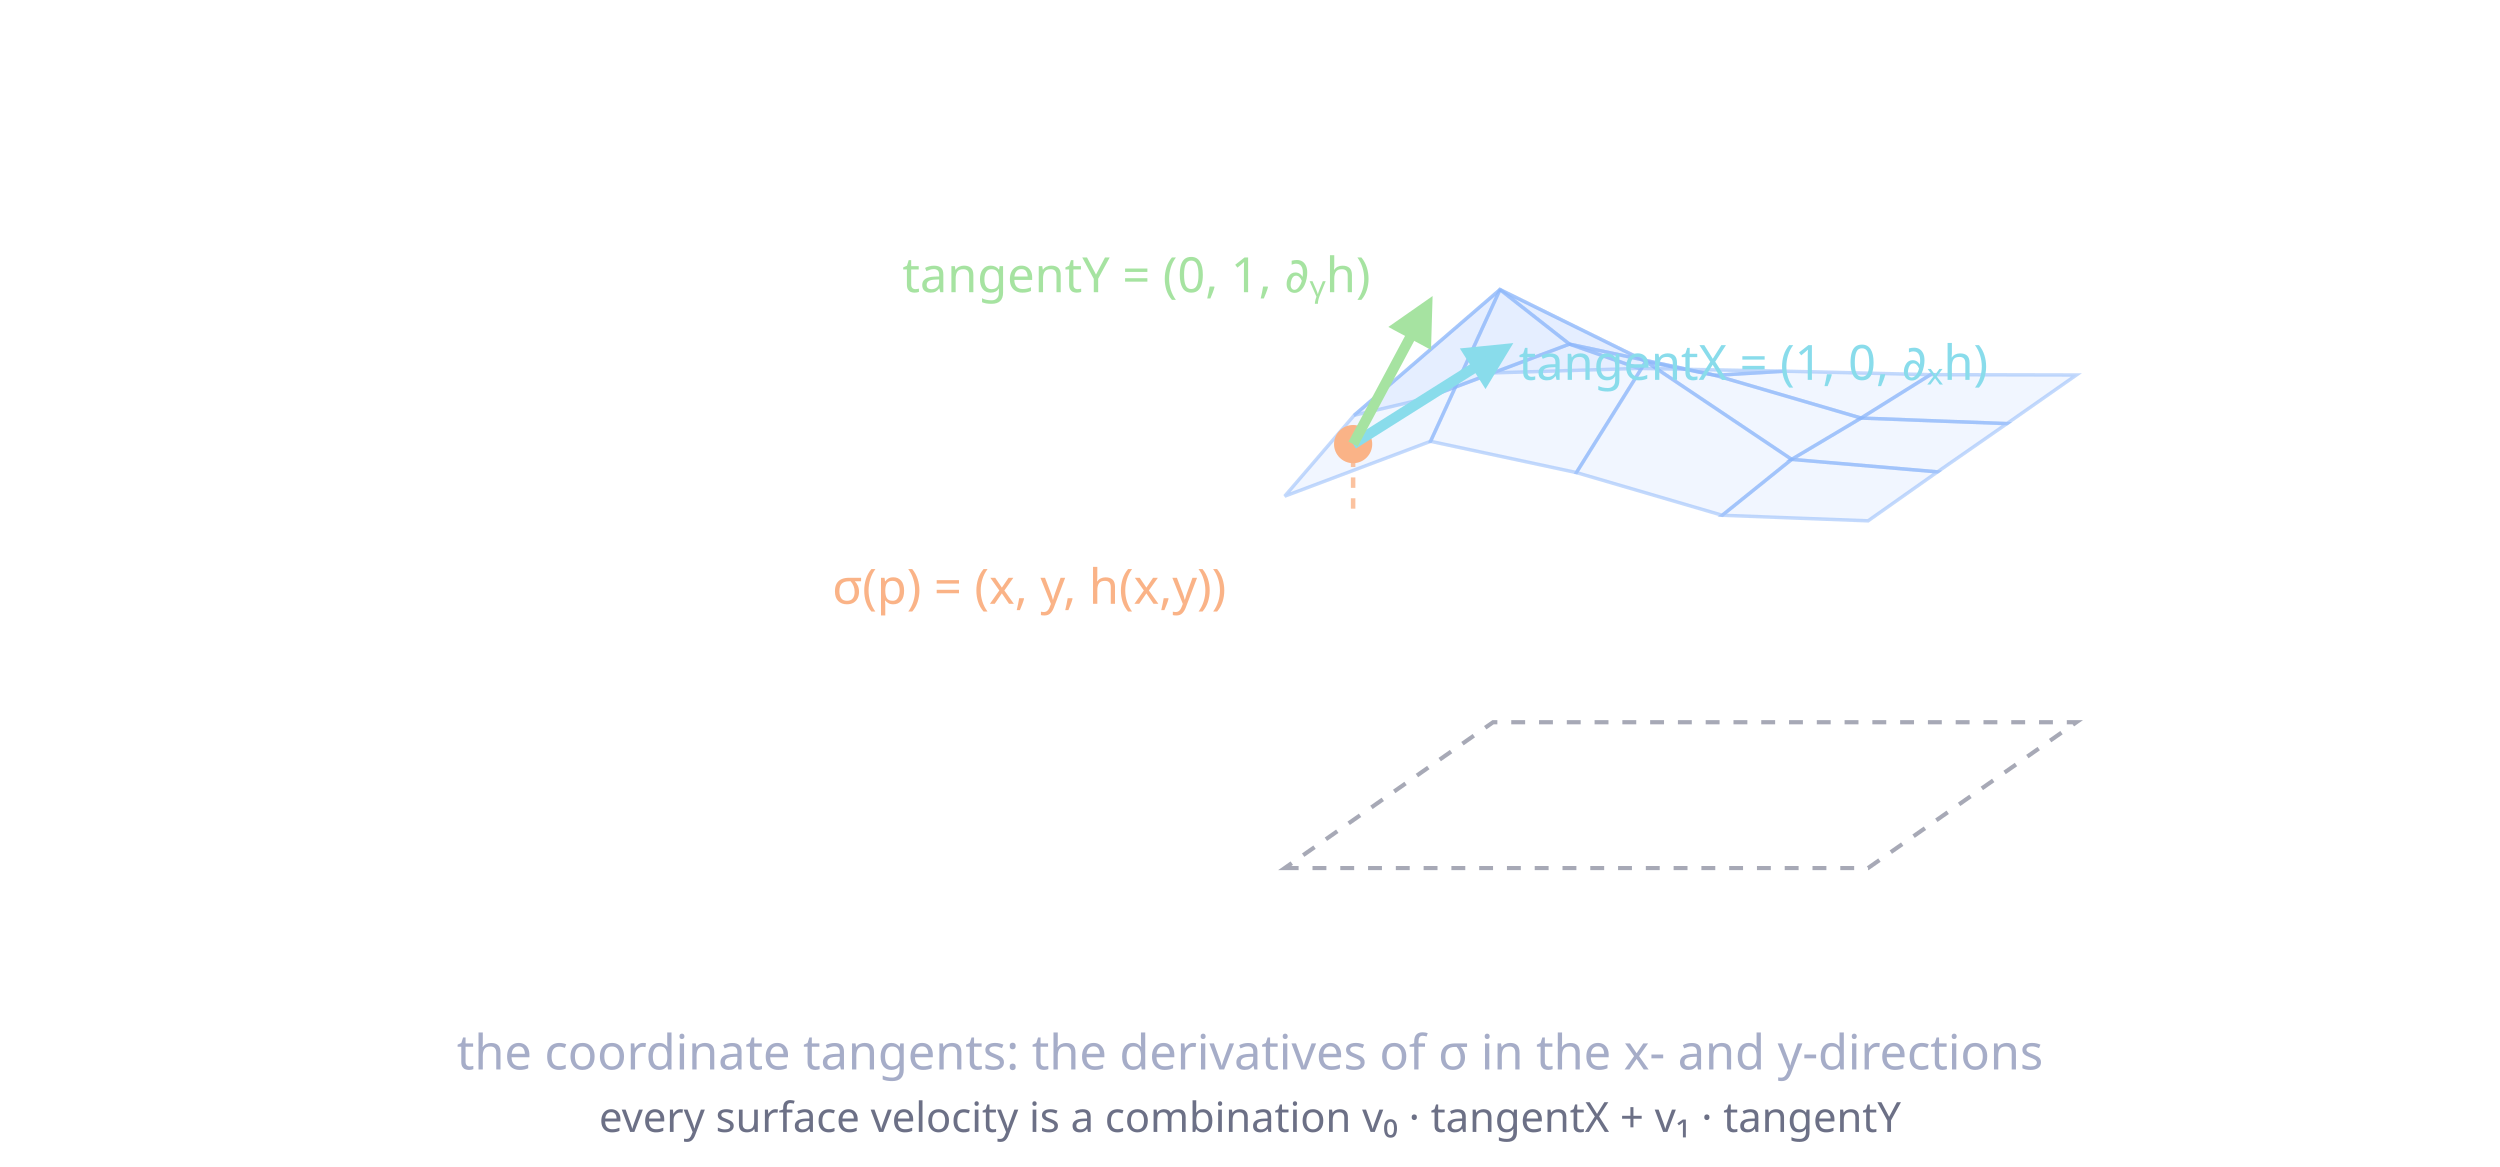
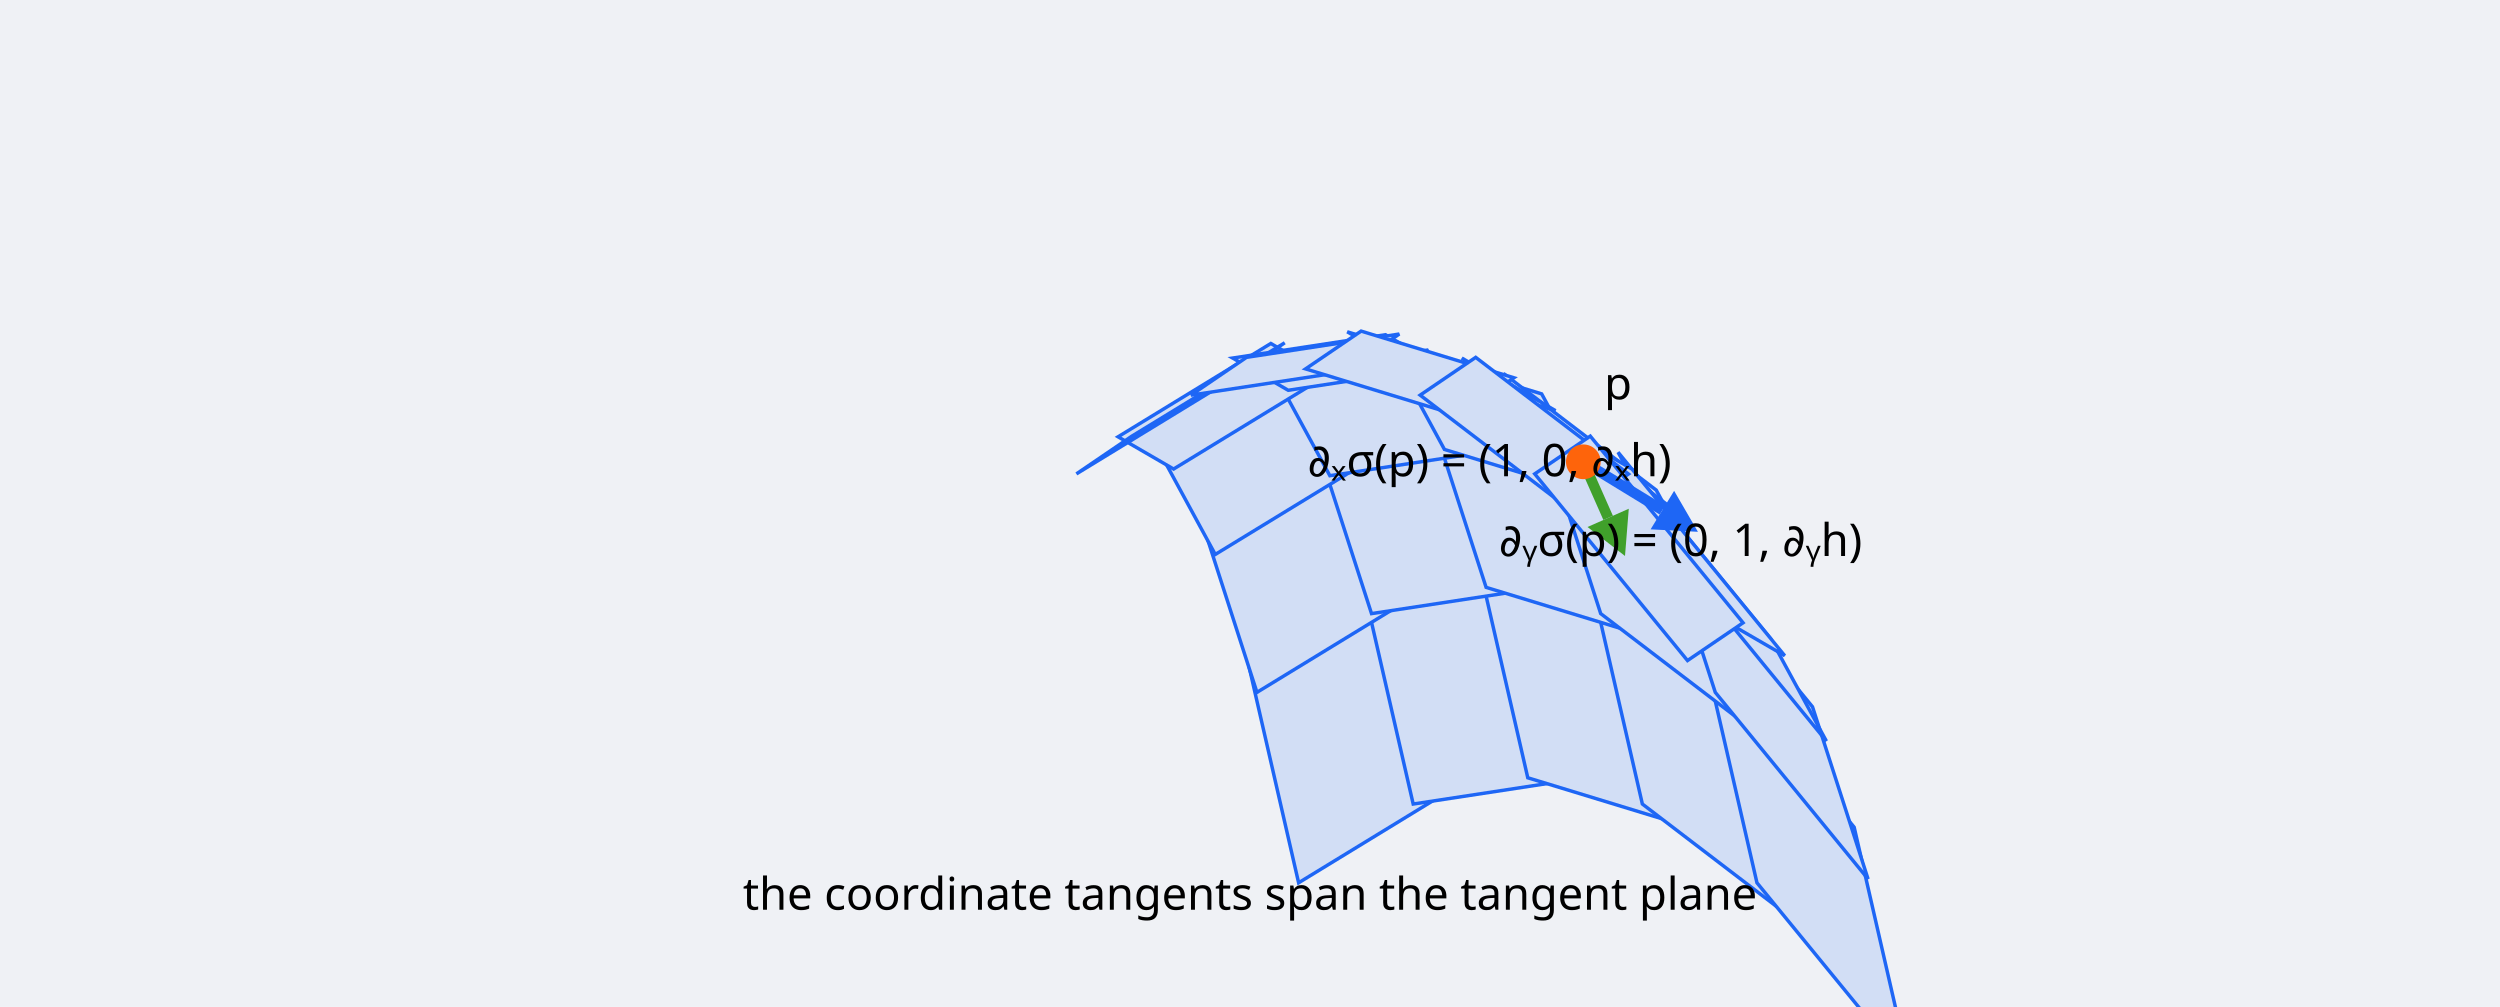
- <svg xmlns="http://www.w3.org/2000/svg" viewBox="0 0 720 336" font-family="sans-serif" font-size="14">
-   <polygon points="370.0,250.0 538.0,250.0 598.0,208.0 430.0,208.0" fill="none" stroke="#6c7086" stroke-width="1.2" stroke-dasharray="4 4" opacity="0.6" />
-   <polygon points="430.0,107.4 472.0,106.1 452.0,99.1 410.0,114.9" fill="#89b4fa" fill-opacity="0.12" stroke="#89b4fa" stroke-width="1" stroke-opacity="0.5" />
-   <polygon points="472.0,106.1 514.0,106.9 494.0,108.1 452.0,99.1" fill="#89b4fa" fill-opacity="0.12" stroke="#89b4fa" stroke-width="1" stroke-opacity="0.5" />
-   <polygon points="514.0,106.9 556.0,107.9 536.0,120.4 494.0,108.1" fill="#89b4fa" fill-opacity="0.12" stroke="#89b4fa" stroke-width="1" stroke-opacity="0.5" />
-   <polygon points="556.0,107.9 598.0,108.0 578.0,122.0 536.0,120.4" fill="#89b4fa" fill-opacity="0.12" stroke="#89b4fa" stroke-width="1" stroke-opacity="0.5" />
-   <polygon points="410.0,114.9 452.0,99.1 432.0,83.4 390.0,119.6" fill="#89b4fa" fill-opacity="0.12" stroke="#89b4fa" stroke-width="1" stroke-opacity="0.5" />
-   <polygon points="452.0,99.1 494.0,108.1 474.0,104.1 432.0,83.4" fill="#89b4fa" fill-opacity="0.12" stroke="#89b4fa" stroke-width="1" stroke-opacity="0.5" />
-   <polygon points="494.0,108.1 536.0,120.4 516.0,132.3 474.0,104.1" fill="#89b4fa" fill-opacity="0.12" stroke="#89b4fa" stroke-width="1" stroke-opacity="0.5" />
-   <polygon points="536.0,120.4 578.0,122.0 558.0,135.9 516.0,132.3" fill="#89b4fa" fill-opacity="0.12" stroke="#89b4fa" stroke-width="1" stroke-opacity="0.5" />
-   <polygon points="390.0,119.6 432.0,83.4 412.0,127.1 370.0,142.9" fill="#89b4fa" fill-opacity="0.12" stroke="#89b4fa" stroke-width="1" stroke-opacity="0.5" />
-   <polygon points="432.0,83.4 474.0,104.1 454.0,136.1 412.0,127.1" fill="#89b4fa" fill-opacity="0.12" stroke="#89b4fa" stroke-width="1" stroke-opacity="0.5" />
-   <polygon points="474.0,104.1 516.0,132.3 496.0,148.4 454.0,136.1" fill="#89b4fa" fill-opacity="0.12" stroke="#89b4fa" stroke-width="1" stroke-opacity="0.5" />
-   <polygon points="516.0,132.3 558.0,135.9 538.0,150.0 496.0,148.4" fill="#89b4fa" fill-opacity="0.12" stroke="#89b4fa" stroke-width="1" stroke-opacity="0.5" />
-   <line x1="389.7" y1="146.5" x2="389.7" y2="127.9" stroke="#fab387" stroke-width="1.3" stroke-dasharray="3 3" opacity="0.8" />
-   <circle cx="389.7" cy="127.9" r="5.5" fill="#fab387" />
-   <text x="239.7" y="173.9" fill="#fab387">σ(p) = (x, y, h(x,y))</text>
-   <g stroke="#89dceb" stroke-width="3" fill="#89dceb">
-     <line x1="389.7" y1="127.9" x2="425.4" y2="105.4" />
-     <polygon points="433.0,100.6 423.0,101.6 427.8,109.2" />
-   </g>
-   <text x="437.4" y="109.405" fill="#89dceb">tangentX = (1, 0, ∂ₓh)</text>
-   <g stroke="#a6e3a1" stroke-width="3" fill="#a6e3a1">
-     <line x1="389.7" y1="127.9" x2="406.7" y2="96.1" />
-     <polygon points="411.0,88.2 402.7,94.0 410.7,98.3" />
-   </g>
-   <text x="394.7" y="84.147" fill="#a6e3a1" text-anchor="end">tangentY = (0, 1, ∂ᵧh)</text>
-   <text x="360" y="308" text-anchor="middle" fill="#a6adc8">the coordinate tangents: the derivatives of σ in the x- and y-directions</text>
-   <text x="360" y="326" text-anchor="middle" fill="#6c7086" font-size="12">every surface velocity is a combination v₀ · tangentX + v₁ · tangentY</text>
+ <svg xmlns="http://www.w3.org/2000/svg" viewBox="0 0 720 290" font-family="sans-serif">
+   <rect x="0" y="0" width="720" height="290" fill="#eff1f5" />
+   <polygon points="358,184.48 402,157.6 418,227.36 374,254.24" fill="rgb(210,222,245)" stroke="rgb(30,102,245)" stroke-width="1" />
+   <polygon points="391,161.8 435,155.08 451,224.84 407,231.56" fill="rgb(210,222,245)" stroke="rgb(30,102,245)" stroke-width="1" />
+   <polygon points="424,154.24 468,167.68 484,237.44 440,224" fill="rgb(210,222,245)" stroke="rgb(30,102,245)" stroke-width="1" />
+   <polygon points="457,161.8 501,195.4 517,265.16 473,231.56" fill="rgb(210,222,245)" stroke="rgb(30,102,245)" stroke-width="1" />
+   <polygon points="490,184.48 534,238.24 550,308 506,254.24" fill="rgb(210,222,245)" stroke="rgb(30,102,245)" stroke-width="1" />
+   <polygon points="346,149.8 390,122.92 406,172.52 362,199.4" fill="rgb(210,222,245)" stroke="rgb(30,102,245)" stroke-width="1" />
+   <polygon points="379,127.12 423,120.4 439,170 395,176.72" fill="rgb(210,222,245)" stroke="rgb(30,102,245)" stroke-width="1" />
+   <polygon points="412,119.56 456,133 472,182.6 428,169.16" fill="rgb(210,222,245)" stroke="rgb(30,102,245)" stroke-width="1" />
+   <polygon points="445,127.12 489,160.72 505,210.32 461,176.72" fill="rgb(210,222,245)" stroke="rgb(30,102,245)" stroke-width="1" />
+   <polygon points="478,149.8 522,203.56 538,253.16 494,199.4" fill="rgb(210,222,245)" stroke="rgb(30,102,245)" stroke-width="1" />
+   <polygon points="334,130.24 378,103.36 394,132.8 350,159.68" fill="rgb(210,222,245)" stroke="rgb(30,102,245)" stroke-width="1" />
+   <polygon points="367,107.56 411,100.84 427,130.28 383,137" fill="rgb(210,222,245)" stroke="rgb(30,102,245)" stroke-width="1" />
+   <polygon points="400,100 444,113.44 460,142.88 416,129.44" fill="rgb(210,222,245)" stroke="rgb(30,102,245)" stroke-width="1" />
+   <polygon points="433,107.56 477,141.16 493,170.6 449,137" fill="rgb(210,222,245)" stroke="rgb(30,102,245)" stroke-width="1" />
+   <polygon points="466,130.24 510,184 526,213.44 482,159.68" fill="rgb(210,222,245)" stroke="rgb(30,102,245)" stroke-width="1" />
+   <polygon points="322,125.8 366,98.92 382,108.2 338,135.08" fill="rgb(210,222,245)" stroke="rgb(30,102,245)" stroke-width="1" />
+   <polygon points="355,103.12 399,96.4 415,105.68 371,112.4" fill="rgb(210,222,245)" stroke="rgb(30,102,245)" stroke-width="1" />
+   <polygon points="388,95.56 432,109 448,118.28 404,104.84" fill="rgb(210,222,245)" stroke="rgb(30,102,245)" stroke-width="1" />
+   <polygon points="421,103.12 465,136.72 481,146 437,112.4" fill="rgb(210,222,245)" stroke="rgb(30,102,245)" stroke-width="1" />
+   <polygon points="454,125.8 498,179.56 514,188.84 470,135.08" fill="rgb(210,222,245)" stroke="rgb(30,102,245)" stroke-width="1" />
+   <polygon points="310,136.48 354,109.6 370,98.72 326,125.6" fill="rgb(210,222,245)" stroke="rgb(30,102,245)" stroke-width="1" />
+   <polygon points="343,113.8 387,107.08 403,96.2 359,102.92" fill="rgb(210,222,245)" stroke="rgb(30,102,245)" stroke-width="1" />
+   <polygon points="376,106.24 420,119.68 436,108.8 392,95.36" fill="rgb(210,222,245)" stroke="rgb(30,102,245)" stroke-width="1" />
+   <polygon points="409,113.8 453,147.4 469,136.52 425,102.92" fill="rgb(210,222,245)" stroke="rgb(30,102,245)" stroke-width="1" />
+   <polygon points="442,136.48 486,190.24 502,179.36 458,125.6" fill="rgb(210,222,245)" stroke="rgb(30,102,245)" stroke-width="1" />
+   <line x1="456" y1="133" x2="478.76" y2="146.904" stroke="rgb(30,102,245)" stroke-width="3" />
+   <polygon points="489,153.16 482.148,141.357 475.371,152.451" fill="rgb(30,102,245)" />
+   <line x1="456" y1="133" x2="463.144" y2="149.146" stroke="rgb(64,160,43)" stroke-width="3" />
+   <polygon points="468,160.12 469.088,146.516 457.2,151.776" fill="rgb(64,160,43)" />
+   <circle cx="456" cy="133" r="5" fill="rgb(254,100,11)" />
+   <text x="466" y="115" font-size="13" text-anchor="middle">p</text>
+   <text x="429" y="137.16" font-size="13" text-anchor="middle">∂ₓσ(p) = (1, 0, ∂ₓh)</text>
+   <text x="484" y="160.12" font-size="13" text-anchor="middle">∂ᵧσ(p) = (0, 1, ∂ᵧh)</text>
+   <text x="360" y="262" font-size="13" text-anchor="middle">the coordinate tangents span the tangent plane</text>
</svg>
